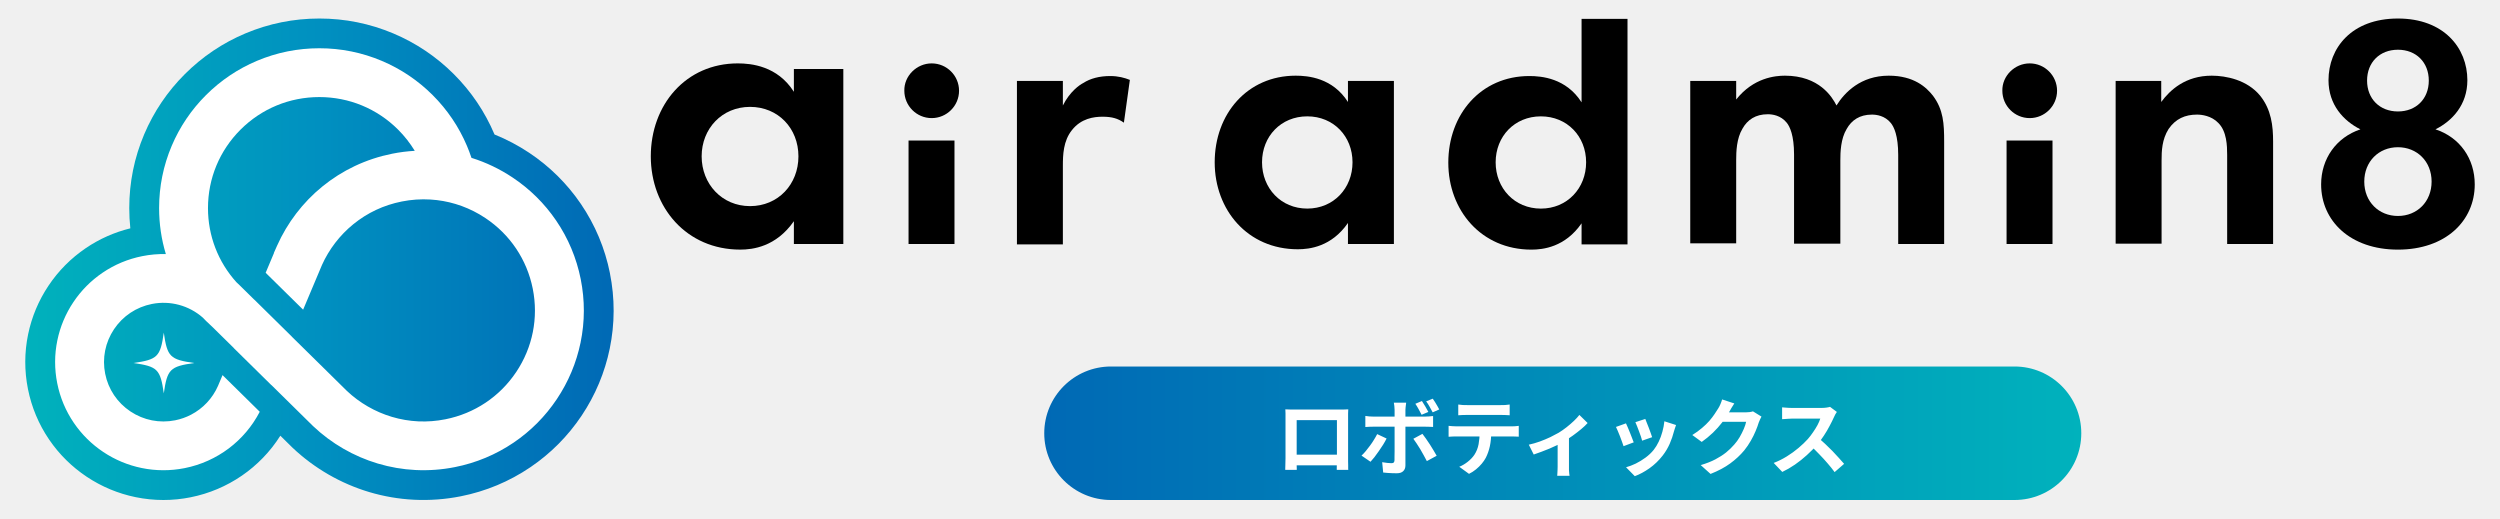
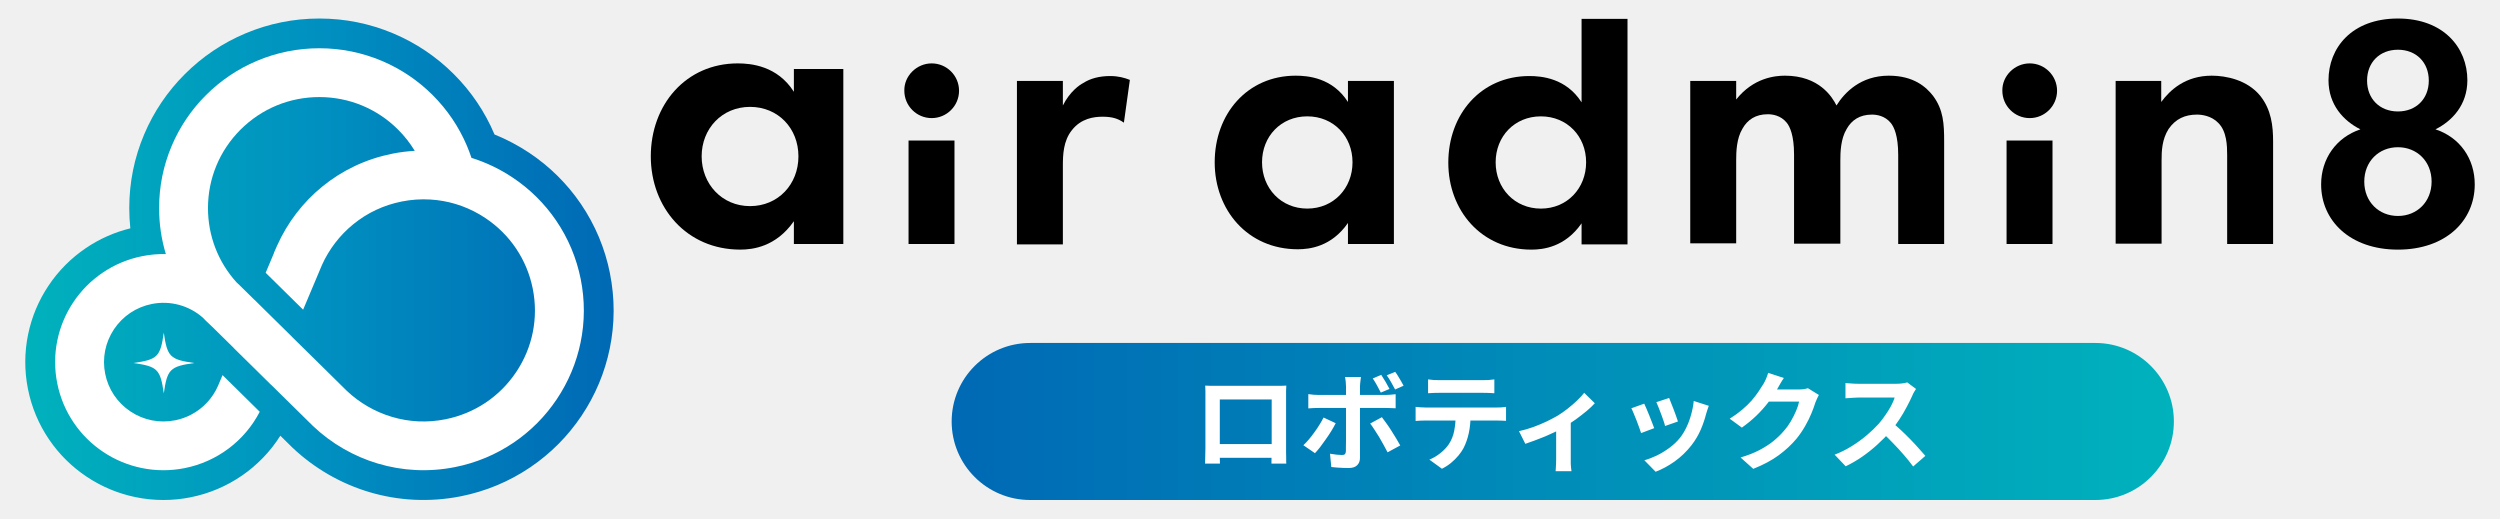
<svg xmlns="http://www.w3.org/2000/svg" width="270" height="56" viewBox="0 0 270 56" fill="none">
  <path d="M85.739 7.452H91.079V26.352H85.739V23.89C83.807 26.655 81.308 26.958 79.944 26.958C74.149 26.958 70.286 22.413 70.286 16.883C70.286 11.315 74.074 6.846 79.679 6.846C81.118 6.846 83.959 7.111 85.739 9.914V7.452ZM75.778 16.883C75.778 19.875 77.975 22.261 81.005 22.261C84.035 22.261 86.231 19.913 86.231 16.883C86.231 13.853 84.035 11.543 81.005 11.543C77.975 11.543 75.778 13.891 75.778 16.883Z" fill="black" />
  <path d="M100.622 6.846C102.251 6.846 103.577 8.172 103.577 9.8C103.577 11.429 102.251 12.755 100.622 12.755C98.994 12.755 97.668 11.429 97.668 9.8C97.63 8.209 98.994 6.846 100.622 6.846ZM103.084 26.352H98.123V15.178H103.084V26.352Z" fill="black" />
  <path d="M109.829 8.742H114.79V11.393C115.548 9.878 116.608 9.159 116.987 8.969C117.745 8.477 118.729 8.212 119.904 8.212C120.775 8.212 121.456 8.401 122.025 8.628L121.381 13.249C120.737 12.795 120.093 12.605 119.07 12.605C118.123 12.605 116.76 12.795 115.775 14.045C114.828 15.219 114.79 16.734 114.79 17.946V26.392H109.829V8.742Z" fill="black" />
  <path d="M145.579 8.741H150.541V26.353H145.579V24.08C143.799 26.656 141.413 26.921 140.163 26.921C134.747 26.921 131.187 22.679 131.187 17.528C131.187 12.301 134.709 8.173 139.936 8.173C141.261 8.173 143.913 8.4 145.579 11.014V8.741ZM136.3 17.528C136.3 20.331 138.345 22.527 141.186 22.527C144.026 22.527 146.072 20.331 146.072 17.528C146.072 14.725 144.026 12.566 141.186 12.566C138.345 12.566 136.3 14.725 136.3 17.528Z" fill="black" />
  <path d="M170.809 2.038H175.771V26.392H170.809V24.119C169.029 26.695 166.643 26.96 165.393 26.96C159.977 26.96 156.417 22.718 156.417 17.567C156.417 12.34 159.939 8.212 165.166 8.212C166.491 8.212 169.142 8.439 170.809 11.052V2.038ZM161.53 17.529C161.53 20.332 163.575 22.529 166.415 22.529C169.256 22.529 171.301 20.332 171.301 17.529C171.301 14.726 169.256 12.567 166.415 12.567C163.575 12.567 161.53 14.726 161.53 17.529Z" fill="black" />
  <path d="M182.547 8.741H187.508V10.748C189.364 8.4 191.712 8.173 192.773 8.173C196.485 8.173 197.886 10.483 198.34 11.392C199.212 9.991 200.954 8.173 203.984 8.173C206.711 8.173 208.036 9.423 208.756 10.332C209.892 11.847 209.968 13.362 209.968 15.293V26.353H205.006V16.733C205.006 14.649 204.552 13.703 204.211 13.286C203.567 12.491 202.658 12.377 202.166 12.377C200.84 12.377 199.969 12.983 199.439 13.93C198.795 14.99 198.757 16.43 198.757 17.339V26.315H193.758V16.695C193.758 14.612 193.303 13.665 192.962 13.248C192.318 12.453 191.409 12.339 190.917 12.339C189.591 12.339 188.72 12.945 188.19 13.892C187.546 14.953 187.508 16.392 187.508 17.301V26.277H182.547V8.741Z" fill="black" />
  <path d="M219.209 6.846C220.837 6.846 222.163 8.172 222.163 9.8C222.163 11.429 220.837 12.755 219.209 12.755C217.58 12.755 216.254 11.429 216.254 9.8C216.217 8.209 217.58 6.846 219.209 6.846ZM221.671 26.352H216.709V15.178H221.671V26.352Z" fill="black" />
  <path d="M228.451 8.741H233.413V11.014C234.36 9.726 236.026 8.173 238.867 8.173C240.42 8.173 242.692 8.627 244.093 10.332C245.305 11.847 245.495 13.589 245.495 15.293V26.353H240.533V16.733C240.533 15.748 240.495 14.195 239.586 13.286C238.829 12.491 237.768 12.377 237.276 12.377C235.988 12.377 234.966 12.832 234.208 13.93C233.489 15.066 233.451 16.316 233.451 17.339V26.315H228.489V8.741H228.451Z" fill="black" />
  <path d="M267.272 19.915C267.272 23.854 264.128 26.96 258.977 26.96C253.826 26.96 250.682 23.854 250.682 19.915C250.682 17.15 252.311 14.84 254.924 13.969C253.106 13.059 251.478 11.317 251.478 8.666C251.478 5.181 253.977 2 258.977 2C263.939 2 266.476 5.181 266.476 8.666C266.476 11.317 264.848 13.059 263.03 13.969C265.681 14.84 267.272 17.15 267.272 19.915ZM262.613 19.612C262.613 17.415 261.022 15.9 258.977 15.9C256.894 15.9 255.341 17.453 255.341 19.612C255.341 21.809 256.932 23.324 258.977 23.324C261.06 23.324 262.613 21.771 262.613 19.612ZM262.31 8.704C262.31 6.734 260.946 5.371 258.977 5.371C257.007 5.371 255.644 6.734 255.644 8.704C255.644 10.673 257.007 12.037 258.977 12.037C260.946 12.037 262.31 10.673 262.31 8.704Z" fill="black" />
-   <rect x="112.779" y="39.582" width="112" height="14.418" rx="7.209" fill="url(#paint0_linear_3177_882)" />
-   <path d="M138.817 44.21C139.003 44.216 139.177 44.222 139.339 44.228C139.507 44.228 139.651 44.228 139.771 44.228C139.867 44.228 140.014 44.228 140.212 44.228C140.416 44.228 140.653 44.228 140.923 44.228C141.193 44.228 141.481 44.228 141.787 44.228C142.093 44.228 142.399 44.228 142.705 44.228C143.017 44.228 143.308 44.228 143.578 44.228C143.848 44.228 144.082 44.228 144.28 44.228C144.484 44.228 144.631 44.228 144.721 44.228C144.835 44.228 144.97 44.228 145.126 44.228C145.288 44.222 145.45 44.216 145.612 44.21C145.606 44.348 145.6 44.495 145.594 44.651C145.594 44.801 145.594 44.945 145.594 45.083C145.594 45.167 145.594 45.299 145.594 45.479C145.594 45.653 145.594 45.863 145.594 46.109C145.594 46.349 145.594 46.607 145.594 46.883C145.594 47.153 145.594 47.426 145.594 47.702C145.594 47.978 145.594 48.239 145.594 48.485C145.594 48.725 145.594 48.935 145.594 49.115C145.594 49.289 145.594 49.415 145.594 49.493C145.594 49.583 145.594 49.697 145.594 49.835C145.6 49.967 145.603 50.102 145.603 50.24C145.603 50.372 145.603 50.489 145.603 50.591C145.609 50.687 145.612 50.738 145.612 50.744H144.37C144.37 50.732 144.37 50.66 144.37 50.528C144.376 50.39 144.379 50.228 144.379 50.042C144.385 49.856 144.388 49.682 144.388 49.52C144.388 49.442 144.388 49.31 144.388 49.124C144.388 48.938 144.388 48.719 144.388 48.467C144.388 48.215 144.388 47.948 144.388 47.666C144.388 47.384 144.388 47.108 144.388 46.838C144.388 46.568 144.388 46.322 144.388 46.1C144.388 45.878 144.388 45.701 144.388 45.569C144.388 45.437 144.388 45.371 144.388 45.371H140.041C140.041 45.371 140.041 45.437 140.041 45.569C140.041 45.701 140.041 45.878 140.041 46.1C140.041 46.316 140.041 46.562 140.041 46.838C140.041 47.108 140.041 47.384 140.041 47.666C140.041 47.942 140.041 48.209 140.041 48.467C140.041 48.719 140.041 48.938 140.041 49.124C140.041 49.31 140.041 49.442 140.041 49.52C140.041 49.628 140.041 49.751 140.041 49.889C140.041 50.021 140.041 50.15 140.041 50.276C140.047 50.402 140.05 50.507 140.05 50.591C140.05 50.681 140.05 50.732 140.05 50.744H138.808C138.808 50.732 138.808 50.681 138.808 50.591C138.814 50.501 138.817 50.39 138.817 50.258C138.823 50.126 138.826 49.991 138.826 49.853C138.832 49.715 138.835 49.592 138.835 49.484C138.835 49.406 138.835 49.28 138.835 49.106C138.835 48.926 138.835 48.713 138.835 48.467C138.835 48.221 138.835 47.963 138.835 47.693C138.835 47.417 138.835 47.141 138.835 46.865C138.835 46.589 138.835 46.331 138.835 46.091C138.835 45.845 138.835 45.635 138.835 45.461C138.835 45.287 138.835 45.161 138.835 45.083C138.835 44.957 138.835 44.813 138.835 44.651C138.835 44.483 138.829 44.336 138.817 44.21ZM144.838 49.106V50.258H139.429V49.106H144.838ZM153.568 43.31C153.682 43.478 153.805 43.676 153.937 43.904C154.069 44.132 154.177 44.327 154.261 44.489L153.532 44.795C153.442 44.615 153.337 44.417 153.217 44.201C153.097 43.979 152.977 43.781 152.857 43.607L153.568 43.31ZM154.738 43.058C154.822 43.166 154.906 43.292 154.99 43.436C155.08 43.58 155.164 43.721 155.242 43.859C155.326 43.997 155.392 44.117 155.44 44.219L154.729 44.534C154.633 44.342 154.522 44.138 154.396 43.922C154.276 43.706 154.153 43.514 154.027 43.346L154.738 43.058ZM151.867 43.49C151.861 43.532 151.852 43.601 151.84 43.697C151.828 43.793 151.816 43.895 151.804 44.003C151.792 44.105 151.786 44.195 151.786 44.273C151.786 44.453 151.786 44.651 151.786 44.867C151.786 45.083 151.786 45.299 151.786 45.515C151.786 45.725 151.786 45.917 151.786 46.091C151.786 46.211 151.786 46.379 151.786 46.595C151.786 46.811 151.786 47.054 151.786 47.324C151.786 47.594 151.786 47.876 151.786 48.17C151.786 48.458 151.786 48.74 151.786 49.016C151.786 49.286 151.786 49.532 151.786 49.754C151.786 49.97 151.786 50.141 151.786 50.267C151.786 50.525 151.708 50.729 151.552 50.879C151.402 51.035 151.168 51.113 150.85 51.113C150.688 51.113 150.523 51.11 150.355 51.104C150.187 51.098 150.022 51.089 149.86 51.077C149.698 51.065 149.539 51.05 149.383 51.032L149.275 49.916C149.467 49.952 149.653 49.979 149.833 49.997C150.019 50.015 150.166 50.024 150.274 50.024C150.394 50.024 150.478 50 150.526 49.952C150.574 49.898 150.601 49.814 150.607 49.7C150.607 49.646 150.607 49.529 150.607 49.349C150.613 49.169 150.616 48.956 150.616 48.71C150.616 48.464 150.616 48.203 150.616 47.927C150.616 47.651 150.616 47.387 150.616 47.135C150.616 46.883 150.616 46.664 150.616 46.478C150.616 46.292 150.616 46.163 150.616 46.091C150.616 45.983 150.616 45.821 150.616 45.605C150.616 45.383 150.616 45.149 150.616 44.903C150.616 44.657 150.616 44.447 150.616 44.273C150.616 44.153 150.607 44.012 150.589 43.85C150.571 43.682 150.553 43.562 150.535 43.49H151.867ZM147.457 44.921C147.595 44.939 147.739 44.957 147.889 44.975C148.039 44.987 148.186 44.993 148.33 44.993C148.402 44.993 148.546 44.993 148.762 44.993C148.984 44.993 149.248 44.993 149.554 44.993C149.86 44.993 150.187 44.993 150.535 44.993C150.889 44.993 151.243 44.993 151.597 44.993C151.957 44.993 152.29 44.993 152.596 44.993C152.908 44.993 153.178 44.993 153.406 44.993C153.634 44.993 153.793 44.993 153.883 44.993C154.009 44.993 154.156 44.987 154.324 44.975C154.498 44.963 154.648 44.948 154.774 44.93V46.109C154.636 46.097 154.486 46.091 154.324 46.091C154.162 46.085 154.018 46.082 153.892 46.082C153.802 46.082 153.643 46.082 153.415 46.082C153.193 46.082 152.926 46.082 152.614 46.082C152.308 46.082 151.978 46.082 151.624 46.082C151.27 46.082 150.916 46.082 150.562 46.082C150.208 46.082 149.878 46.082 149.572 46.082C149.266 46.082 149.002 46.082 148.78 46.082C148.564 46.082 148.414 46.082 148.33 46.082C148.198 46.082 148.051 46.085 147.889 46.091C147.733 46.097 147.589 46.106 147.457 46.118V44.921ZM149.752 47.36C149.65 47.564 149.527 47.783 149.383 48.017C149.239 48.251 149.083 48.485 148.915 48.719C148.753 48.953 148.594 49.172 148.438 49.376C148.282 49.574 148.141 49.739 148.015 49.871L147.043 49.205C147.193 49.067 147.346 48.905 147.502 48.719C147.664 48.527 147.82 48.326 147.97 48.116C148.126 47.906 148.267 47.696 148.393 47.486C148.525 47.276 148.639 47.075 148.735 46.883L149.752 47.36ZM153.622 46.856C153.736 47 153.862 47.171 154 47.369C154.144 47.567 154.288 47.78 154.432 48.008C154.576 48.23 154.711 48.449 154.837 48.665C154.963 48.875 155.071 49.061 155.161 49.223L154.099 49.799C154.003 49.607 153.892 49.4 153.766 49.178C153.646 48.956 153.52 48.734 153.388 48.512C153.256 48.29 153.124 48.083 152.992 47.891C152.866 47.693 152.749 47.525 152.641 47.387L153.622 46.856ZM157.492 43.688C157.642 43.712 157.804 43.73 157.978 43.742C158.152 43.748 158.311 43.751 158.455 43.751C158.569 43.751 158.749 43.751 158.995 43.751C159.241 43.751 159.517 43.751 159.823 43.751C160.129 43.751 160.435 43.751 160.741 43.751C161.047 43.751 161.317 43.751 161.551 43.751C161.791 43.751 161.965 43.751 162.073 43.751C162.229 43.751 162.391 43.748 162.559 43.742C162.727 43.73 162.889 43.712 163.045 43.688V44.849C162.889 44.837 162.727 44.828 162.559 44.822C162.391 44.816 162.229 44.813 162.073 44.813C161.965 44.813 161.791 44.813 161.551 44.813C161.317 44.813 161.047 44.813 160.741 44.813C160.435 44.813 160.129 44.813 159.823 44.813C159.517 44.813 159.241 44.813 158.995 44.813C158.755 44.813 158.578 44.813 158.464 44.813C158.308 44.813 158.14 44.816 157.96 44.822C157.786 44.828 157.63 44.837 157.492 44.849V43.688ZM156.448 45.992C156.58 46.004 156.721 46.016 156.871 46.028C157.027 46.04 157.174 46.046 157.312 46.046C157.39 46.046 157.546 46.046 157.78 46.046C158.014 46.046 158.296 46.046 158.626 46.046C158.956 46.046 159.31 46.046 159.688 46.046C160.072 46.046 160.453 46.046 160.831 46.046C161.215 46.046 161.572 46.046 161.902 46.046C162.232 46.046 162.511 46.046 162.739 46.046C162.973 46.046 163.129 46.046 163.207 46.046C163.303 46.046 163.432 46.043 163.594 46.037C163.762 46.025 163.906 46.01 164.026 45.992V47.162C163.918 47.15 163.786 47.144 163.63 47.144C163.474 47.138 163.333 47.135 163.207 47.135C163.129 47.135 162.973 47.135 162.739 47.135C162.511 47.135 162.232 47.135 161.902 47.135C161.572 47.135 161.215 47.135 160.831 47.135C160.453 47.135 160.072 47.135 159.688 47.135C159.31 47.135 158.956 47.135 158.626 47.135C158.296 47.135 158.014 47.135 157.78 47.135C157.546 47.135 157.39 47.135 157.312 47.135C157.18 47.135 157.033 47.138 156.871 47.144C156.715 47.15 156.574 47.159 156.448 47.171V45.992ZM161.056 46.613C161.056 47.201 161.005 47.729 160.903 48.197C160.801 48.659 160.654 49.076 160.462 49.448C160.354 49.652 160.21 49.862 160.03 50.078C159.85 50.294 159.643 50.498 159.409 50.69C159.175 50.882 158.923 51.044 158.653 51.176L157.6 50.411C157.918 50.285 158.224 50.105 158.518 49.871C158.812 49.637 159.049 49.388 159.229 49.124C159.457 48.776 159.61 48.392 159.688 47.972C159.766 47.552 159.805 47.102 159.805 46.622L161.056 46.613ZM165.11 48.026C165.5 47.942 165.896 47.828 166.298 47.684C166.706 47.534 167.087 47.375 167.441 47.207C167.795 47.033 168.092 46.877 168.332 46.739C168.626 46.559 168.914 46.358 169.196 46.136C169.484 45.908 169.748 45.68 169.988 45.452C170.228 45.224 170.423 45.011 170.573 44.813L171.464 45.686C171.29 45.884 171.059 46.103 170.771 46.343C170.489 46.577 170.183 46.814 169.853 47.054C169.523 47.288 169.193 47.501 168.863 47.693C168.659 47.819 168.425 47.948 168.161 48.08C167.897 48.206 167.618 48.332 167.324 48.458C167.036 48.578 166.745 48.692 166.451 48.8C166.163 48.908 165.893 49.004 165.641 49.088L165.11 48.026ZM168.224 47.441L169.448 47.207V50.411C169.448 50.513 169.448 50.63 169.448 50.762C169.454 50.894 169.463 51.014 169.475 51.122C169.487 51.236 169.499 51.323 169.511 51.383H168.179C168.191 51.323 168.197 51.236 168.197 51.122C168.203 51.014 168.209 50.894 168.215 50.762C168.221 50.63 168.224 50.513 168.224 50.411V47.441ZM177.692 45.245C177.734 45.341 177.788 45.479 177.854 45.659C177.926 45.833 178.001 46.022 178.079 46.226C178.157 46.424 178.226 46.613 178.286 46.793C178.346 46.973 178.394 47.114 178.43 47.216L177.35 47.594C177.326 47.48 177.284 47.336 177.224 47.162C177.164 46.988 177.098 46.805 177.026 46.613C176.954 46.415 176.882 46.226 176.81 46.046C176.738 45.866 176.675 45.716 176.621 45.596L177.692 45.245ZM181.013 45.902C180.965 46.046 180.923 46.169 180.887 46.271C180.857 46.373 180.827 46.469 180.797 46.559C180.683 47.015 180.527 47.471 180.329 47.927C180.131 48.377 179.879 48.8 179.573 49.196C179.153 49.736 178.676 50.195 178.142 50.573C177.614 50.945 177.086 51.23 176.558 51.428L175.613 50.465C175.943 50.375 176.291 50.243 176.657 50.069C177.023 49.889 177.377 49.673 177.719 49.421C178.061 49.169 178.355 48.89 178.601 48.584C178.805 48.326 178.985 48.032 179.141 47.702C179.303 47.366 179.435 47.009 179.537 46.631C179.645 46.247 179.717 45.869 179.753 45.497L181.013 45.902ZM175.604 45.722C175.664 45.836 175.73 45.983 175.802 46.163C175.88 46.343 175.958 46.532 176.036 46.73C176.114 46.928 176.189 47.12 176.261 47.306C176.339 47.492 176.399 47.648 176.441 47.774L175.343 48.188C175.307 48.068 175.253 47.912 175.181 47.72C175.115 47.528 175.04 47.327 174.956 47.117C174.872 46.901 174.791 46.703 174.713 46.523C174.641 46.343 174.578 46.205 174.524 46.109L175.604 45.722ZM190.238 44.993C190.19 45.077 190.139 45.179 190.085 45.299C190.031 45.413 189.983 45.527 189.941 45.641C189.863 45.905 189.752 46.208 189.608 46.55C189.47 46.886 189.296 47.237 189.086 47.603C188.882 47.963 188.645 48.311 188.375 48.647C187.943 49.163 187.439 49.631 186.863 50.051C186.293 50.471 185.585 50.849 184.739 51.185L183.677 50.231C184.289 50.051 184.817 49.844 185.261 49.61C185.705 49.376 186.092 49.127 186.422 48.863C186.752 48.593 187.046 48.308 187.304 48.008C187.514 47.774 187.706 47.51 187.88 47.216C188.054 46.916 188.204 46.619 188.33 46.325C188.456 46.031 188.54 45.773 188.582 45.551H185.549L185.963 44.534C186.047 44.534 186.176 44.534 186.35 44.534C186.53 44.534 186.731 44.534 186.953 44.534C187.181 44.534 187.403 44.534 187.619 44.534C187.841 44.534 188.033 44.534 188.195 44.534C188.363 44.534 188.477 44.534 188.537 44.534C188.675 44.534 188.813 44.525 188.951 44.507C189.095 44.489 189.218 44.462 189.32 44.426L190.238 44.993ZM187.304 43.571C187.196 43.727 187.091 43.895 186.989 44.075C186.887 44.255 186.809 44.393 186.755 44.489C186.551 44.849 186.299 45.224 185.999 45.614C185.705 45.998 185.369 46.373 184.991 46.739C184.613 47.099 184.211 47.429 183.785 47.729L182.768 46.982C183.164 46.736 183.512 46.484 183.812 46.226C184.118 45.968 184.382 45.713 184.604 45.461C184.826 45.203 185.015 44.957 185.171 44.723C185.333 44.483 185.471 44.27 185.585 44.084C185.657 43.97 185.732 43.823 185.81 43.643C185.888 43.457 185.948 43.289 185.99 43.139L187.304 43.571ZM198.381 44.489C198.345 44.543 198.291 44.627 198.219 44.741C198.153 44.855 198.102 44.96 198.066 45.056C197.94 45.338 197.784 45.653 197.598 46.001C197.418 46.349 197.211 46.7 196.977 47.054C196.749 47.402 196.506 47.729 196.248 48.035C195.912 48.413 195.54 48.788 195.132 49.16C194.73 49.526 194.304 49.865 193.854 50.177C193.41 50.483 192.954 50.747 192.486 50.969L191.559 49.997C192.045 49.811 192.516 49.577 192.972 49.295C193.428 49.013 193.851 48.707 194.241 48.377C194.631 48.047 194.967 47.726 195.249 47.414C195.447 47.186 195.633 46.943 195.807 46.685C195.987 46.427 196.146 46.172 196.284 45.92C196.422 45.662 196.524 45.425 196.59 45.209C196.53 45.209 196.422 45.209 196.266 45.209C196.11 45.209 195.927 45.209 195.717 45.209C195.513 45.209 195.297 45.209 195.069 45.209C194.841 45.209 194.622 45.209 194.412 45.209C194.208 45.209 194.028 45.209 193.872 45.209C193.716 45.209 193.605 45.209 193.539 45.209C193.413 45.209 193.281 45.215 193.143 45.227C193.005 45.233 192.873 45.242 192.747 45.254C192.627 45.26 192.534 45.266 192.468 45.272V43.994C192.558 44 192.669 44.009 192.801 44.021C192.933 44.033 193.065 44.042 193.197 44.048C193.335 44.054 193.449 44.057 193.539 44.057C193.617 44.057 193.74 44.057 193.908 44.057C194.076 44.057 194.268 44.057 194.484 44.057C194.7 44.057 194.922 44.057 195.15 44.057C195.384 44.057 195.606 44.057 195.816 44.057C196.032 44.057 196.218 44.057 196.374 44.057C196.53 44.057 196.644 44.057 196.716 44.057C196.914 44.057 197.094 44.045 197.256 44.021C197.424 43.997 197.553 43.97 197.643 43.94L198.381 44.489ZM196.365 47.288C196.599 47.474 196.848 47.69 197.112 47.936C197.376 48.182 197.637 48.437 197.895 48.701C198.153 48.965 198.39 49.22 198.606 49.466C198.828 49.706 199.014 49.916 199.164 50.096L198.138 50.987C197.916 50.681 197.661 50.363 197.373 50.033C197.091 49.703 196.791 49.376 196.473 49.052C196.161 48.722 195.843 48.41 195.519 48.116L196.365 47.288Z" fill="white" />
-   <path d="M65.876 29.517C65.334 26.809 64.275 24.286 62.729 22.015C61.237 19.826 59.356 17.968 57.141 16.493C55.965 15.711 54.71 15.049 53.408 14.525C53.404 14.518 53.401 14.509 53.398 14.502C52.364 12.064 50.885 9.874 49.001 7.995C47.117 6.117 44.923 4.641 42.478 3.611C39.943 2.541 37.255 2 34.486 2C31.717 2 29.029 2.543 26.494 3.611C24.05 4.642 21.855 6.118 19.971 7.997C18.088 9.875 16.609 12.064 15.574 14.503C14.502 17.031 13.96 19.712 13.96 22.474C13.96 23.203 13.998 23.936 14.075 24.66C12.352 25.084 10.736 25.802 9.267 26.797C7.671 27.88 6.317 29.242 5.242 30.848C4.168 32.454 3.425 34.224 3.036 36.11C2.632 38.065 2.626 40.055 3.02 42.023C3.414 43.991 4.183 45.827 5.309 47.478C6.395 49.07 7.761 50.421 9.371 51.493C10.981 52.564 12.756 53.305 14.646 53.693C15.634 53.897 16.644 54 17.645 54C18.647 54 19.607 53.903 20.575 53.709C24.599 52.909 28.103 50.497 30.277 47.057L31.517 48.278L31.595 48.354C33.93 50.566 36.791 52.221 39.871 53.141C41.445 53.611 43.073 53.891 44.711 53.972C46.397 54.056 48.096 53.931 49.76 53.6C52.475 53.06 55.004 52.004 57.28 50.461C59.476 48.973 61.338 47.097 62.817 44.888C64.295 42.678 65.316 40.243 65.852 37.65C66.407 34.961 66.415 32.227 65.873 29.518L65.876 29.517Z" fill="url(#paint1_linear_3177_882)" />
-   <path d="M62.718 30.145C62.261 27.862 61.369 25.734 60.065 23.821C58.807 21.976 57.222 20.409 55.353 19.166C53.974 18.247 52.489 17.539 50.924 17.049C50.922 17.049 50.921 17.049 50.918 17.047C50.773 16.611 50.611 16.18 50.43 15.753C49.558 13.697 48.312 11.851 46.724 10.267C45.135 8.683 43.285 7.439 41.224 6.57C39.089 5.67 36.822 5.212 34.487 5.212C32.153 5.212 29.887 5.669 27.751 6.57C25.689 7.44 23.839 8.683 22.251 10.267C20.663 11.851 19.415 13.697 18.544 15.753C17.642 17.882 17.183 20.144 17.183 22.472C17.183 24.173 17.428 25.836 17.911 27.44C17.067 27.421 16.215 27.494 15.368 27.663C13.82 27.971 12.377 28.573 11.081 29.453C9.829 30.302 8.767 31.37 7.924 32.631C7.081 33.891 6.498 35.279 6.193 36.758C5.876 38.289 5.873 39.849 6.181 41.394C6.49 42.938 7.094 44.377 7.975 45.67C8.827 46.919 9.898 47.978 11.161 48.819C12.425 49.66 13.817 50.241 15.299 50.545C16.834 50.862 18.398 50.865 19.947 50.557C23.457 49.859 26.425 47.612 28.053 44.471L24.034 40.512L23.543 41.679C22.948 43.032 21.917 44.119 20.637 44.786C20.102 45.066 19.523 45.271 18.914 45.393C17.232 45.728 15.519 45.389 14.092 44.439C12.665 43.489 11.694 42.041 11.359 40.364C11.024 38.686 11.363 36.978 12.315 35.554C13.268 34.131 14.719 33.163 16.401 32.828C18.375 32.435 20.406 32.987 21.907 34.306C22.02 34.425 22.135 34.543 22.251 34.66C22.48 34.889 22.716 35.111 22.957 35.326L25.264 37.597L25.26 37.605L29.307 41.592L29.311 41.584L33.782 45.989L33.819 46.024C35.788 47.891 38.201 49.287 40.799 50.062C42.125 50.458 43.496 50.694 44.876 50.762C46.295 50.832 47.727 50.727 49.132 50.447C51.422 49.992 53.555 49.101 55.473 47.802C57.323 46.547 58.894 44.966 60.14 43.102C61.387 41.238 62.248 39.186 62.701 37C63.169 34.736 63.174 32.429 62.718 30.145ZM55.749 40.18C53.966 42.844 51.25 44.657 48.099 45.283C46.149 45.672 44.202 45.582 42.312 45.018C40.513 44.48 38.839 43.515 37.471 42.224L34.919 39.71L31.512 36.355L31.515 36.349L27.468 32.363L27.465 32.369L26.565 31.482L25.927 30.855L25.891 30.818C25.799 30.728 25.705 30.639 25.611 30.552C25.586 30.529 25.56 30.505 25.535 30.482C23.549 28.279 22.462 25.46 22.462 22.476C22.462 19.273 23.712 16.26 25.983 13.995C28.255 11.73 31.274 10.483 34.486 10.483C37.698 10.483 40.718 11.73 42.989 13.995C43.69 14.694 44.293 15.465 44.793 16.289C43.982 16.336 43.169 16.438 42.361 16.6C40.955 16.88 39.592 17.33 38.307 17.938C37.06 18.529 35.884 19.271 34.812 20.145C32.711 21.855 31.02 24.068 29.919 26.547L29.58 27.311L29.585 27.337L28.691 29.46L32.738 33.446L34.767 28.633L34.769 28.626C35.535 26.921 36.703 25.399 38.15 24.222C39.678 22.977 41.442 22.15 43.392 21.762C44.421 21.557 45.455 21.487 46.476 21.548C48.332 21.657 50.14 22.198 51.776 23.147C51.994 23.274 52.209 23.408 52.421 23.549C55.092 25.328 56.909 28.037 57.538 31.179C58.166 34.321 57.53 37.519 55.747 40.184L55.749 40.18Z" fill="url(#paint2_linear_3177_882)" />
-   <path d="M20.976 39.205C18.363 39.576 18.062 39.877 17.69 42.483C17.318 39.877 17.016 39.576 14.404 39.205C17.016 38.834 17.318 38.533 17.69 35.928C18.062 38.533 18.363 38.834 20.976 39.205Z" fill="url(#paint3_linear_3177_882)" />
+   <rect x="102.779" y="37.04" width="132" height="16.96" rx="8.48" fill="url(#paint0_linear_3181_820)" />
+   <path d="M130.162 41.646C130.401 41.654 130.626 41.662 130.835 41.67C131.051 41.67 131.237 41.67 131.391 41.67C131.515 41.67 131.705 41.67 131.96 41.67C132.223 41.67 132.528 41.67 132.876 41.67C133.224 41.67 133.595 41.67 133.99 41.67C134.384 41.67 134.779 41.67 135.173 41.67C135.575 41.67 135.95 41.67 136.298 41.67C136.646 41.67 136.948 41.67 137.203 41.67C137.466 41.67 137.655 41.67 137.771 41.67C137.918 41.67 138.092 41.67 138.293 41.67C138.502 41.662 138.711 41.654 138.92 41.646C138.912 41.824 138.904 42.014 138.897 42.215C138.897 42.408 138.897 42.594 138.897 42.772C138.897 42.88 138.897 43.05 138.897 43.282C138.897 43.506 138.897 43.777 138.897 44.094C138.897 44.403 138.897 44.736 138.897 45.092C138.897 45.44 138.897 45.791 138.897 46.147C138.897 46.503 138.897 46.839 138.897 47.156C138.897 47.466 138.897 47.736 138.897 47.968C138.897 48.193 138.897 48.355 138.897 48.456C138.897 48.572 138.897 48.719 138.897 48.896C138.904 49.067 138.908 49.241 138.908 49.418C138.908 49.589 138.908 49.739 138.908 49.871C138.916 49.995 138.92 50.06 138.92 50.068H137.319C137.319 50.053 137.319 49.96 137.319 49.79C137.327 49.612 137.331 49.403 137.331 49.163C137.338 48.923 137.342 48.699 137.342 48.49C137.342 48.39 137.342 48.22 137.342 47.98C137.342 47.74 137.342 47.458 137.342 47.133C137.342 46.808 137.342 46.464 137.342 46.101C137.342 45.737 137.342 45.382 137.342 45.034C137.342 44.686 137.342 44.369 137.342 44.082C137.342 43.796 137.342 43.568 137.342 43.398C137.342 43.228 137.342 43.143 137.342 43.143H131.739C131.739 43.143 131.739 43.228 131.739 43.398C131.739 43.568 131.739 43.796 131.739 44.082C131.739 44.361 131.739 44.678 131.739 45.034C131.739 45.382 131.739 45.737 131.739 46.101C131.739 46.457 131.739 46.801 131.739 47.133C131.739 47.458 131.739 47.74 131.739 47.98C131.739 48.22 131.739 48.39 131.739 48.49C131.739 48.63 131.739 48.788 131.739 48.966C131.739 49.136 131.739 49.302 131.739 49.465C131.747 49.627 131.751 49.763 131.751 49.871C131.751 49.987 131.751 50.053 131.751 50.068H130.15C130.15 50.053 130.15 49.987 130.15 49.871C130.158 49.755 130.162 49.612 130.162 49.442C130.169 49.272 130.173 49.097 130.173 48.92C130.181 48.742 130.185 48.583 130.185 48.444C130.185 48.343 130.185 48.181 130.185 47.957C130.185 47.725 130.185 47.45 130.185 47.133C130.185 46.816 130.185 46.484 130.185 46.136C130.185 45.78 130.185 45.424 130.185 45.068C130.185 44.713 130.185 44.38 130.185 44.071C130.185 43.754 130.185 43.483 130.185 43.259C130.185 43.035 130.185 42.872 130.185 42.772C130.185 42.609 130.185 42.424 130.185 42.215C130.185 41.998 130.177 41.809 130.162 41.646ZM137.922 47.957V49.442H130.951V47.957H137.922ZM149.174 40.486C149.321 40.703 149.48 40.958 149.65 41.252C149.82 41.546 149.959 41.797 150.067 42.006L149.128 42.4C149.012 42.168 148.876 41.913 148.722 41.635C148.567 41.349 148.412 41.093 148.258 40.869L149.174 40.486ZM150.682 40.162C150.79 40.301 150.899 40.463 151.007 40.649C151.123 40.834 151.231 41.016 151.332 41.194C151.44 41.372 151.525 41.527 151.587 41.658L150.671 42.064C150.547 41.817 150.404 41.554 150.241 41.275C150.087 40.997 149.928 40.749 149.766 40.533L150.682 40.162ZM146.982 40.718C146.974 40.773 146.962 40.861 146.947 40.985C146.931 41.109 146.916 41.24 146.901 41.38C146.885 41.511 146.877 41.627 146.877 41.728C146.877 41.96 146.877 42.215 146.877 42.493C146.877 42.772 146.877 43.05 146.877 43.328C146.877 43.599 146.877 43.847 146.877 44.071C146.877 44.225 146.877 44.442 146.877 44.72C146.877 44.999 146.877 45.312 146.877 45.66C146.877 46.008 146.877 46.371 146.877 46.75C146.877 47.122 146.877 47.485 146.877 47.841C146.877 48.189 146.877 48.506 146.877 48.792C146.877 49.07 146.877 49.291 146.877 49.453C146.877 49.786 146.777 50.049 146.576 50.242C146.382 50.443 146.081 50.544 145.671 50.544C145.462 50.544 145.249 50.54 145.033 50.532C144.816 50.524 144.604 50.513 144.395 50.497C144.186 50.482 143.981 50.462 143.78 50.439L143.641 49.001C143.888 49.047 144.128 49.082 144.36 49.105C144.6 49.128 144.789 49.14 144.929 49.14C145.083 49.14 145.191 49.109 145.253 49.047C145.315 48.978 145.35 48.869 145.358 48.722C145.358 48.653 145.358 48.502 145.358 48.27C145.365 48.038 145.369 47.764 145.369 47.446C145.369 47.129 145.369 46.793 145.369 46.437C145.369 46.081 145.369 45.741 145.369 45.416C145.369 45.092 145.369 44.809 145.369 44.57C145.369 44.33 145.369 44.164 145.369 44.071C145.369 43.932 145.369 43.723 145.369 43.444C145.369 43.158 145.369 42.857 145.369 42.54C145.369 42.223 145.369 41.952 145.369 41.728C145.369 41.573 145.358 41.391 145.335 41.182C145.311 40.966 145.288 40.811 145.265 40.718H146.982ZM141.298 42.563C141.476 42.586 141.661 42.609 141.855 42.632C142.048 42.648 142.237 42.656 142.423 42.656C142.516 42.656 142.701 42.656 142.98 42.656C143.266 42.656 143.606 42.656 144.001 42.656C144.395 42.656 144.816 42.656 145.265 42.656C145.721 42.656 146.177 42.656 146.634 42.656C147.098 42.656 147.527 42.656 147.921 42.656C148.323 42.656 148.671 42.656 148.965 42.656C149.259 42.656 149.464 42.656 149.58 42.656C149.743 42.656 149.932 42.648 150.149 42.632C150.373 42.617 150.566 42.598 150.729 42.574V44.094C150.551 44.079 150.357 44.071 150.149 44.071C149.94 44.063 149.754 44.059 149.592 44.059C149.476 44.059 149.271 44.059 148.977 44.059C148.691 44.059 148.347 44.059 147.945 44.059C147.55 44.059 147.125 44.059 146.669 44.059C146.212 44.059 145.756 44.059 145.3 44.059C144.843 44.059 144.418 44.059 144.024 44.059C143.629 44.059 143.289 44.059 143.003 44.059C142.725 44.059 142.531 44.059 142.423 44.059C142.253 44.059 142.063 44.063 141.855 44.071C141.653 44.079 141.468 44.09 141.298 44.106V42.563ZM144.256 45.706C144.124 45.969 143.966 46.252 143.78 46.553C143.595 46.855 143.393 47.156 143.177 47.458C142.968 47.76 142.763 48.042 142.562 48.305C142.361 48.56 142.179 48.773 142.017 48.943L140.764 48.084C140.957 47.907 141.155 47.698 141.356 47.458C141.565 47.211 141.766 46.952 141.959 46.681C142.16 46.41 142.342 46.139 142.504 45.869C142.674 45.598 142.821 45.339 142.945 45.092L144.256 45.706ZM149.244 45.057C149.391 45.242 149.553 45.463 149.731 45.718C149.917 45.973 150.102 46.248 150.288 46.542C150.473 46.828 150.647 47.11 150.81 47.388C150.972 47.659 151.111 47.899 151.227 48.108L149.859 48.85C149.735 48.603 149.592 48.336 149.429 48.05C149.275 47.764 149.112 47.477 148.942 47.191C148.772 46.905 148.602 46.638 148.432 46.391C148.269 46.136 148.119 45.919 147.979 45.741L149.244 45.057ZM154.232 40.974C154.425 41.005 154.634 41.028 154.858 41.043C155.082 41.051 155.287 41.055 155.473 41.055C155.62 41.055 155.852 41.055 156.169 41.055C156.486 41.055 156.842 41.055 157.236 41.055C157.631 41.055 158.025 41.055 158.419 41.055C158.814 41.055 159.162 41.055 159.463 41.055C159.773 41.055 159.997 41.055 160.136 41.055C160.337 41.055 160.546 41.051 160.763 41.043C160.979 41.028 161.188 41.005 161.389 40.974V42.47C161.188 42.455 160.979 42.443 160.763 42.435C160.546 42.428 160.337 42.424 160.136 42.424C159.997 42.424 159.773 42.424 159.463 42.424C159.162 42.424 158.814 42.424 158.419 42.424C158.025 42.424 157.631 42.424 157.236 42.424C156.842 42.424 156.486 42.424 156.169 42.424C155.86 42.424 155.631 42.424 155.485 42.424C155.283 42.424 155.067 42.428 154.835 42.435C154.611 42.443 154.41 42.455 154.232 42.47V40.974ZM152.886 43.943C153.056 43.959 153.238 43.974 153.431 43.99C153.632 44.005 153.822 44.013 154 44.013C154.1 44.013 154.301 44.013 154.603 44.013C154.905 44.013 155.268 44.013 155.693 44.013C156.119 44.013 156.575 44.013 157.062 44.013C157.557 44.013 158.048 44.013 158.535 44.013C159.03 44.013 159.49 44.013 159.916 44.013C160.341 44.013 160.701 44.013 160.995 44.013C161.296 44.013 161.497 44.013 161.598 44.013C161.721 44.013 161.888 44.009 162.097 44.001C162.313 43.986 162.499 43.966 162.653 43.943V45.451C162.514 45.436 162.344 45.428 162.143 45.428C161.942 45.42 161.76 45.416 161.598 45.416C161.497 45.416 161.296 45.416 160.995 45.416C160.701 45.416 160.341 45.416 159.916 45.416C159.49 45.416 159.03 45.416 158.535 45.416C158.048 45.416 157.557 45.416 157.062 45.416C156.575 45.416 156.119 45.416 155.693 45.416C155.268 45.416 154.905 45.416 154.603 45.416C154.301 45.416 154.1 45.416 154 45.416C153.83 45.416 153.64 45.42 153.431 45.428C153.23 45.436 153.049 45.447 152.886 45.463V43.943ZM158.825 44.744C158.825 45.502 158.76 46.182 158.628 46.785C158.497 47.381 158.307 47.918 158.06 48.398C157.921 48.661 157.735 48.931 157.503 49.21C157.271 49.488 157.004 49.751 156.703 49.998C156.401 50.246 156.076 50.455 155.728 50.625L154.371 49.639C154.781 49.476 155.175 49.244 155.554 48.943C155.933 48.641 156.239 48.32 156.471 47.98C156.764 47.532 156.962 47.037 157.062 46.495C157.163 45.954 157.213 45.374 157.213 44.755L158.825 44.744ZM164.05 46.565C164.553 46.457 165.063 46.31 165.582 46.124C166.107 45.931 166.598 45.726 167.055 45.509C167.511 45.285 167.894 45.084 168.203 44.906C168.582 44.674 168.953 44.415 169.317 44.129C169.688 43.835 170.028 43.541 170.338 43.247C170.647 42.953 170.898 42.679 171.092 42.424L172.24 43.549C172.016 43.804 171.718 44.086 171.347 44.396C170.983 44.697 170.589 45.003 170.164 45.312C169.738 45.614 169.313 45.888 168.888 46.136C168.625 46.298 168.323 46.464 167.983 46.634C167.642 46.797 167.283 46.959 166.904 47.122C166.533 47.276 166.158 47.423 165.779 47.562C165.408 47.702 165.06 47.825 164.735 47.934L164.05 46.565ZM168.064 45.811L169.642 45.509V49.639C169.642 49.77 169.642 49.921 169.642 50.091C169.649 50.261 169.661 50.416 169.676 50.555C169.692 50.702 169.707 50.814 169.723 50.892H168.006C168.021 50.814 168.029 50.702 168.029 50.555C168.037 50.416 168.045 50.261 168.052 50.091C168.06 49.921 168.064 49.77 168.064 49.639V45.811ZM180.267 42.98C180.321 43.104 180.391 43.282 180.476 43.514C180.569 43.738 180.665 43.982 180.766 44.245C180.866 44.5 180.955 44.744 181.033 44.976C181.11 45.208 181.172 45.389 181.218 45.521L179.826 46.008C179.795 45.861 179.741 45.675 179.664 45.451C179.587 45.227 179.502 44.991 179.409 44.744C179.316 44.488 179.223 44.245 179.13 44.013C179.038 43.781 178.956 43.587 178.887 43.433L180.267 42.98ZM184.548 43.827C184.486 44.013 184.432 44.171 184.385 44.303C184.346 44.434 184.308 44.558 184.269 44.674C184.122 45.262 183.921 45.849 183.666 46.437C183.411 47.017 183.086 47.562 182.692 48.073C182.15 48.769 181.535 49.36 180.847 49.848C180.167 50.327 179.486 50.694 178.806 50.95L177.588 49.708C178.013 49.592 178.461 49.422 178.933 49.198C179.405 48.966 179.861 48.688 180.302 48.363C180.743 48.038 181.122 47.678 181.439 47.284C181.702 46.952 181.934 46.573 182.135 46.147C182.344 45.714 182.514 45.254 182.645 44.767C182.784 44.272 182.877 43.785 182.924 43.305L184.548 43.827ZM177.576 43.595C177.653 43.742 177.738 43.932 177.831 44.164C177.932 44.396 178.032 44.639 178.133 44.894C178.233 45.15 178.33 45.397 178.423 45.637C178.523 45.877 178.601 46.078 178.655 46.24L177.24 46.774C177.193 46.619 177.124 46.418 177.031 46.17C176.946 45.923 176.849 45.664 176.741 45.393C176.632 45.115 176.528 44.86 176.428 44.628C176.335 44.396 176.254 44.218 176.184 44.094L177.576 43.595ZM196.438 42.656C196.376 42.764 196.31 42.895 196.24 43.05C196.171 43.197 196.109 43.344 196.055 43.491C195.954 43.831 195.811 44.222 195.626 44.662C195.448 45.096 195.223 45.548 194.953 46.02C194.69 46.484 194.384 46.932 194.036 47.365C193.48 48.03 192.83 48.633 192.088 49.175C191.353 49.716 190.44 50.203 189.35 50.636L187.981 49.407C188.77 49.175 189.45 48.908 190.023 48.606C190.595 48.305 191.094 47.984 191.519 47.644C191.944 47.296 192.323 46.928 192.656 46.542C192.927 46.24 193.174 45.9 193.398 45.521C193.623 45.134 193.816 44.751 193.978 44.372C194.141 43.993 194.249 43.661 194.303 43.375H190.394L190.928 42.064C191.036 42.064 191.202 42.064 191.426 42.064C191.658 42.064 191.917 42.064 192.204 42.064C192.497 42.064 192.784 42.064 193.062 42.064C193.348 42.064 193.596 42.064 193.804 42.064C194.021 42.064 194.168 42.064 194.245 42.064C194.423 42.064 194.601 42.052 194.779 42.029C194.964 42.006 195.123 41.971 195.254 41.925L196.438 42.656ZM192.656 40.823C192.517 41.024 192.381 41.24 192.25 41.472C192.118 41.704 192.018 41.882 191.948 42.006C191.685 42.47 191.361 42.953 190.974 43.456C190.595 43.951 190.162 44.434 189.675 44.906C189.188 45.37 188.669 45.795 188.12 46.182L186.81 45.219C187.32 44.902 187.768 44.577 188.155 44.245C188.55 43.912 188.89 43.584 189.176 43.259C189.462 42.926 189.706 42.609 189.907 42.308C190.116 41.998 190.293 41.724 190.44 41.484C190.533 41.337 190.63 41.148 190.73 40.916C190.831 40.676 190.908 40.459 190.962 40.266L192.656 40.823ZM206.932 42.006C206.886 42.076 206.816 42.184 206.724 42.331C206.638 42.478 206.573 42.613 206.526 42.737C206.364 43.1 206.163 43.506 205.923 43.955C205.691 44.403 205.424 44.856 205.123 45.312C204.829 45.761 204.516 46.182 204.183 46.576C203.75 47.064 203.271 47.547 202.745 48.026C202.227 48.498 201.678 48.935 201.098 49.337C200.525 49.732 199.938 50.072 199.334 50.358L198.14 49.105C198.766 48.865 199.373 48.564 199.961 48.2C200.548 47.837 201.094 47.443 201.596 47.017C202.099 46.592 202.532 46.178 202.896 45.776C203.151 45.482 203.39 45.169 203.615 44.836C203.847 44.504 204.052 44.175 204.23 43.85C204.407 43.518 204.539 43.212 204.624 42.934C204.547 42.934 204.407 42.934 204.206 42.934C204.005 42.934 203.769 42.934 203.499 42.934C203.236 42.934 202.957 42.934 202.664 42.934C202.37 42.934 202.087 42.934 201.817 42.934C201.554 42.934 201.322 42.934 201.121 42.934C200.92 42.934 200.777 42.934 200.692 42.934C200.529 42.934 200.359 42.942 200.181 42.957C200.003 42.965 199.833 42.977 199.671 42.992C199.516 43 199.396 43.008 199.311 43.015V41.368C199.427 41.376 199.57 41.387 199.74 41.403C199.91 41.418 200.081 41.43 200.251 41.438C200.429 41.445 200.576 41.449 200.692 41.449C200.792 41.449 200.951 41.449 201.167 41.449C201.384 41.449 201.631 41.449 201.91 41.449C202.188 41.449 202.474 41.449 202.768 41.449C203.07 41.449 203.356 41.449 203.626 41.449C203.905 41.449 204.144 41.449 204.346 41.449C204.547 41.449 204.694 41.449 204.786 41.449C205.042 41.449 205.274 41.434 205.482 41.403C205.699 41.372 205.865 41.337 205.981 41.298L206.932 42.006ZM204.334 45.614C204.636 45.853 204.956 46.132 205.297 46.449C205.637 46.766 205.973 47.095 206.306 47.435C206.638 47.775 206.944 48.104 207.222 48.421C207.508 48.73 207.748 49.001 207.942 49.233L206.619 50.381C206.333 49.987 206.004 49.577 205.633 49.152C205.27 48.726 204.883 48.305 204.473 47.887C204.071 47.462 203.661 47.06 203.244 46.681L204.334 45.614Z" fill="white" />
+   <path d="M65.876 29.517C65.334 26.809 64.275 24.286 62.729 22.015C61.237 19.826 59.356 17.968 57.141 16.493C55.965 15.711 54.71 15.049 53.408 14.525C53.404 14.518 53.401 14.509 53.398 14.502C52.364 12.064 50.885 9.874 49.001 7.995C47.117 6.117 44.923 4.641 42.478 3.611C39.943 2.541 37.255 2 34.486 2C31.717 2 29.029 2.543 26.494 3.611C24.05 4.642 21.855 6.118 19.971 7.997C18.088 9.875 16.609 12.064 15.574 14.503C14.502 17.031 13.96 19.712 13.96 22.474C13.96 23.203 13.998 23.936 14.075 24.66C12.352 25.084 10.736 25.802 9.267 26.797C7.671 27.88 6.317 29.242 5.242 30.848C4.168 32.454 3.425 34.224 3.036 36.11C2.632 38.065 2.626 40.055 3.02 42.023C3.414 43.991 4.183 45.827 5.309 47.478C6.395 49.07 7.761 50.421 9.371 51.493C10.981 52.564 12.756 53.305 14.646 53.693C15.634 53.897 16.644 54 17.645 54C18.647 54 19.607 53.903 20.575 53.709C24.599 52.909 28.103 50.497 30.277 47.057L31.517 48.278L31.595 48.354C33.93 50.566 36.791 52.221 39.871 53.141C41.445 53.611 43.073 53.891 44.711 53.972C46.397 54.056 48.096 53.931 49.76 53.6C52.475 53.06 55.004 52.004 57.28 50.461C59.476 48.973 61.338 47.097 62.817 44.888C64.295 42.678 65.316 40.243 65.852 37.65C66.407 34.961 66.415 32.227 65.873 29.518L65.876 29.517Z" fill="url(#paint1_linear_3181_820)" />
+   <path d="M62.718 30.145C62.261 27.862 61.369 25.734 60.065 23.821C58.807 21.976 57.222 20.409 55.353 19.166C53.974 18.247 52.489 17.539 50.924 17.049C50.922 17.049 50.921 17.049 50.918 17.047C50.773 16.611 50.611 16.18 50.43 15.753C49.558 13.697 48.312 11.851 46.724 10.267C45.135 8.683 43.285 7.439 41.224 6.57C39.089 5.67 36.822 5.212 34.487 5.212C32.153 5.212 29.887 5.669 27.751 6.57C25.689 7.44 23.839 8.683 22.251 10.267C20.663 11.851 19.415 13.697 18.544 15.753C17.642 17.882 17.183 20.144 17.183 22.472C17.183 24.173 17.428 25.836 17.911 27.44C17.067 27.421 16.215 27.494 15.368 27.663C13.82 27.971 12.377 28.573 11.081 29.453C9.829 30.302 8.767 31.37 7.924 32.631C7.081 33.891 6.498 35.279 6.193 36.758C5.876 38.289 5.873 39.849 6.181 41.394C6.49 42.938 7.094 44.377 7.975 45.67C8.827 46.919 9.898 47.978 11.161 48.819C12.425 49.66 13.817 50.241 15.299 50.545C16.834 50.862 18.398 50.865 19.947 50.557C23.457 49.859 26.425 47.612 28.053 44.471L24.034 40.512L23.543 41.679C22.948 43.032 21.917 44.119 20.637 44.786C20.102 45.066 19.523 45.271 18.914 45.393C17.232 45.728 15.519 45.389 14.092 44.439C12.665 43.489 11.694 42.041 11.359 40.364C11.024 38.686 11.363 36.978 12.315 35.554C13.268 34.131 14.719 33.163 16.401 32.828C18.375 32.435 20.406 32.987 21.907 34.306C22.02 34.425 22.135 34.543 22.251 34.66C22.48 34.889 22.716 35.111 22.957 35.326L25.264 37.597L25.26 37.605L29.307 41.592L29.311 41.584L33.782 45.989L33.819 46.024C35.788 47.891 38.201 49.287 40.799 50.062C42.125 50.458 43.496 50.694 44.876 50.762C46.295 50.832 47.727 50.727 49.132 50.447C51.422 49.992 53.555 49.101 55.473 47.802C57.323 46.547 58.894 44.966 60.14 43.102C61.387 41.238 62.248 39.186 62.701 37C63.169 34.736 63.174 32.429 62.718 30.145ZM55.749 40.18C53.966 42.844 51.25 44.657 48.099 45.283C46.149 45.672 44.202 45.582 42.312 45.018C40.513 44.48 38.839 43.515 37.471 42.224L34.919 39.71L31.512 36.355L31.515 36.349L27.468 32.363L27.465 32.369L26.565 31.482L25.927 30.855L25.891 30.818C25.799 30.728 25.705 30.639 25.611 30.552C25.586 30.529 25.56 30.505 25.535 30.482C23.549 28.279 22.462 25.46 22.462 22.476C22.462 19.273 23.712 16.26 25.983 13.995C28.255 11.73 31.274 10.483 34.486 10.483C37.698 10.483 40.718 11.73 42.989 13.995C43.69 14.694 44.293 15.465 44.793 16.289C43.982 16.336 43.169 16.438 42.361 16.6C40.955 16.88 39.592 17.33 38.307 17.938C37.06 18.529 35.884 19.271 34.812 20.145C32.711 21.855 31.02 24.068 29.919 26.547L29.58 27.311L29.585 27.337L28.691 29.46L32.738 33.446L34.767 28.633L34.769 28.626C35.535 26.921 36.703 25.399 38.15 24.222C39.678 22.977 41.442 22.15 43.392 21.762C44.421 21.557 45.455 21.487 46.476 21.548C48.332 21.657 50.14 22.198 51.776 23.147C51.994 23.274 52.209 23.408 52.421 23.549C55.092 25.328 56.909 28.037 57.538 31.179C58.166 34.321 57.53 37.519 55.747 40.184L55.749 40.18Z" fill="url(#paint2_linear_3181_820)" />
+   <path d="M20.976 39.205C18.363 39.576 18.062 39.877 17.69 42.483C17.318 39.877 17.016 39.576 14.404 39.205C17.016 38.834 17.318 38.533 17.69 35.928C18.062 38.533 18.363 38.834 20.976 39.205Z" fill="url(#paint3_linear_3181_820)" />
  <defs>
-     <linearGradient id="paint0_linear_3177_882" x1="112.779" y1="46.791" x2="224.779" y2="46.791" gradientUnits="userSpaceOnUse">
+     <linearGradient id="paint0_linear_3181_820" x1="102.779" y1="45.52" x2="234.779" y2="45.52" gradientUnits="userSpaceOnUse">
      <stop stop-color="#0069B5" />
      <stop offset="1" stop-color="#00B2BC" />
    </linearGradient>
-     <linearGradient id="paint1_linear_3177_882" x1="2.729" y1="28" x2="66.276" y2="28" gradientUnits="userSpaceOnUse">
+     <linearGradient id="paint1_linear_3181_820" x1="2.729" y1="28" x2="66.276" y2="28" gradientUnits="userSpaceOnUse">
      <stop stop-color="#00B2BC" />
      <stop offset="0.5" stop-color="#0090C0" />
      <stop offset="1" stop-color="#0069B5" />
    </linearGradient>
-     <linearGradient id="paint2_linear_3177_882" x1="34.506" y1="50.785" x2="34.506" y2="5.213" gradientUnits="userSpaceOnUse">
+     <linearGradient id="paint2_linear_3181_820" x1="34.506" y1="50.785" x2="34.506" y2="5.213" gradientUnits="userSpaceOnUse">
      <stop stop-color="white" />
      <stop offset="1" stop-color="white" />
    </linearGradient>
-     <linearGradient id="paint3_linear_3177_882" x1="14.404" y1="39.205" x2="20.976" y2="39.205" gradientUnits="userSpaceOnUse">
+     <linearGradient id="paint3_linear_3181_820" x1="14.404" y1="39.205" x2="20.976" y2="39.205" gradientUnits="userSpaceOnUse">
      <stop stop-color="white" />
      <stop offset="0.22" stop-color="white" />
    </linearGradient>
  </defs>
</svg>
